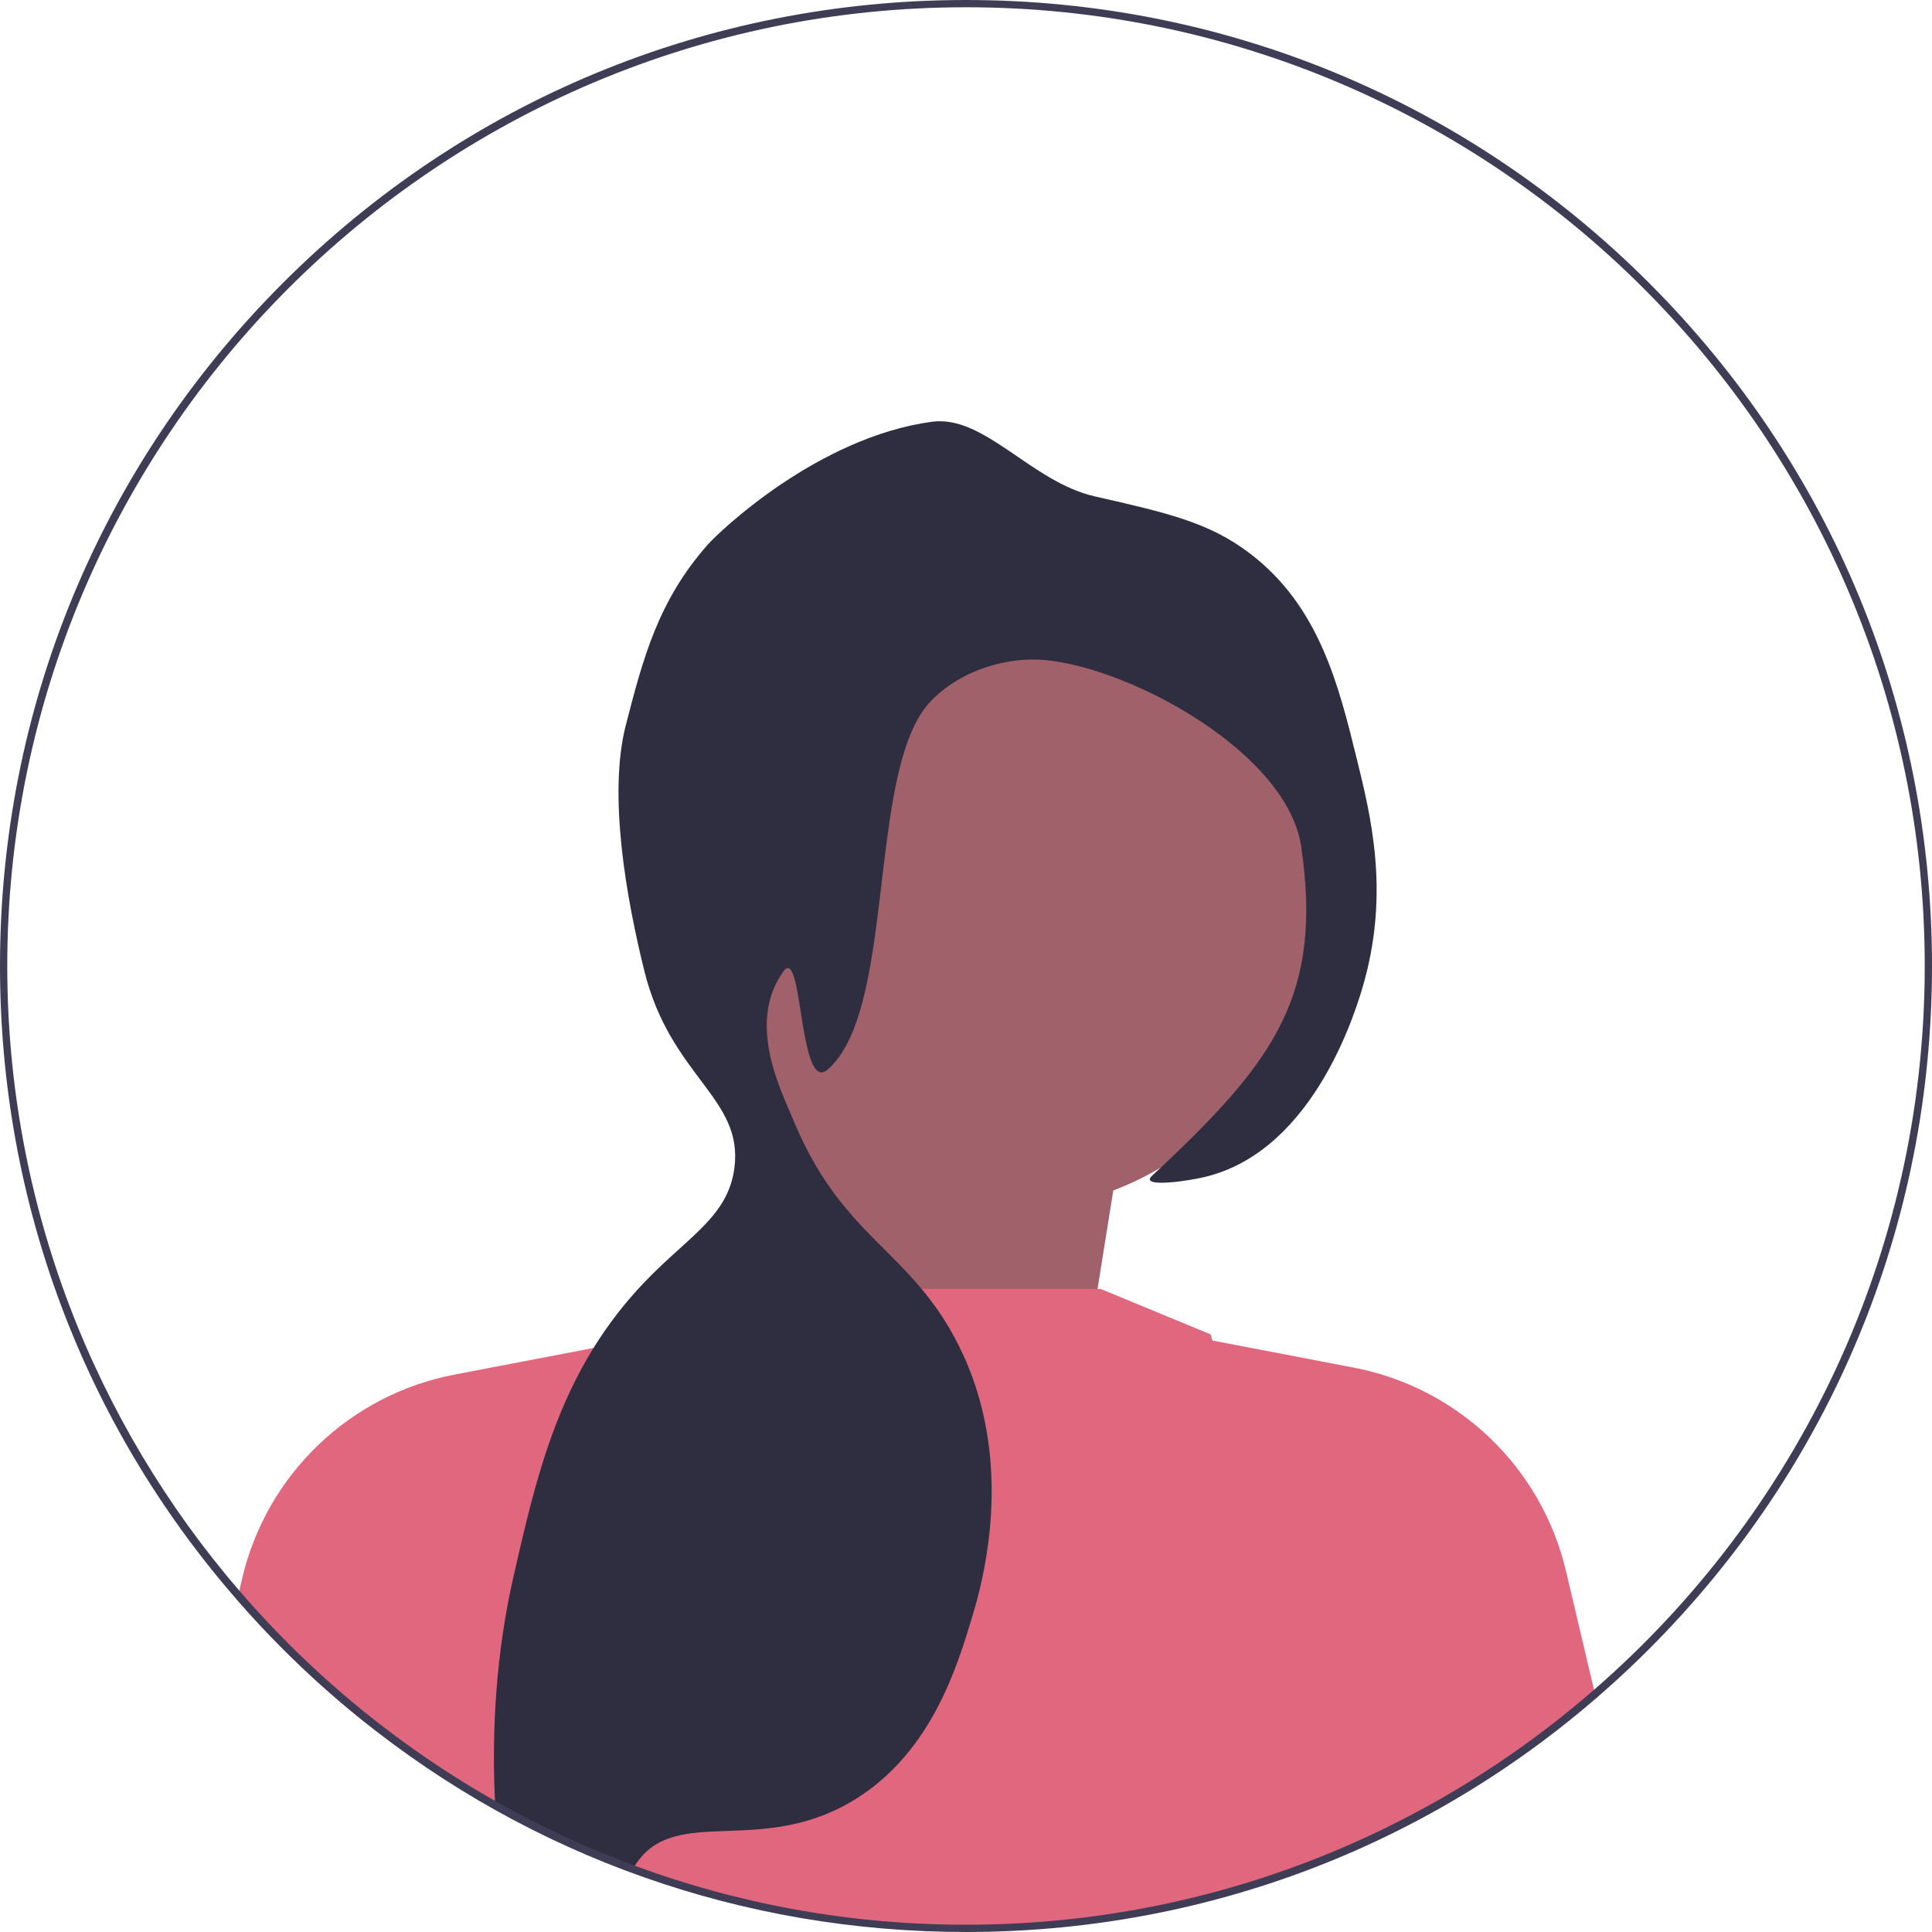
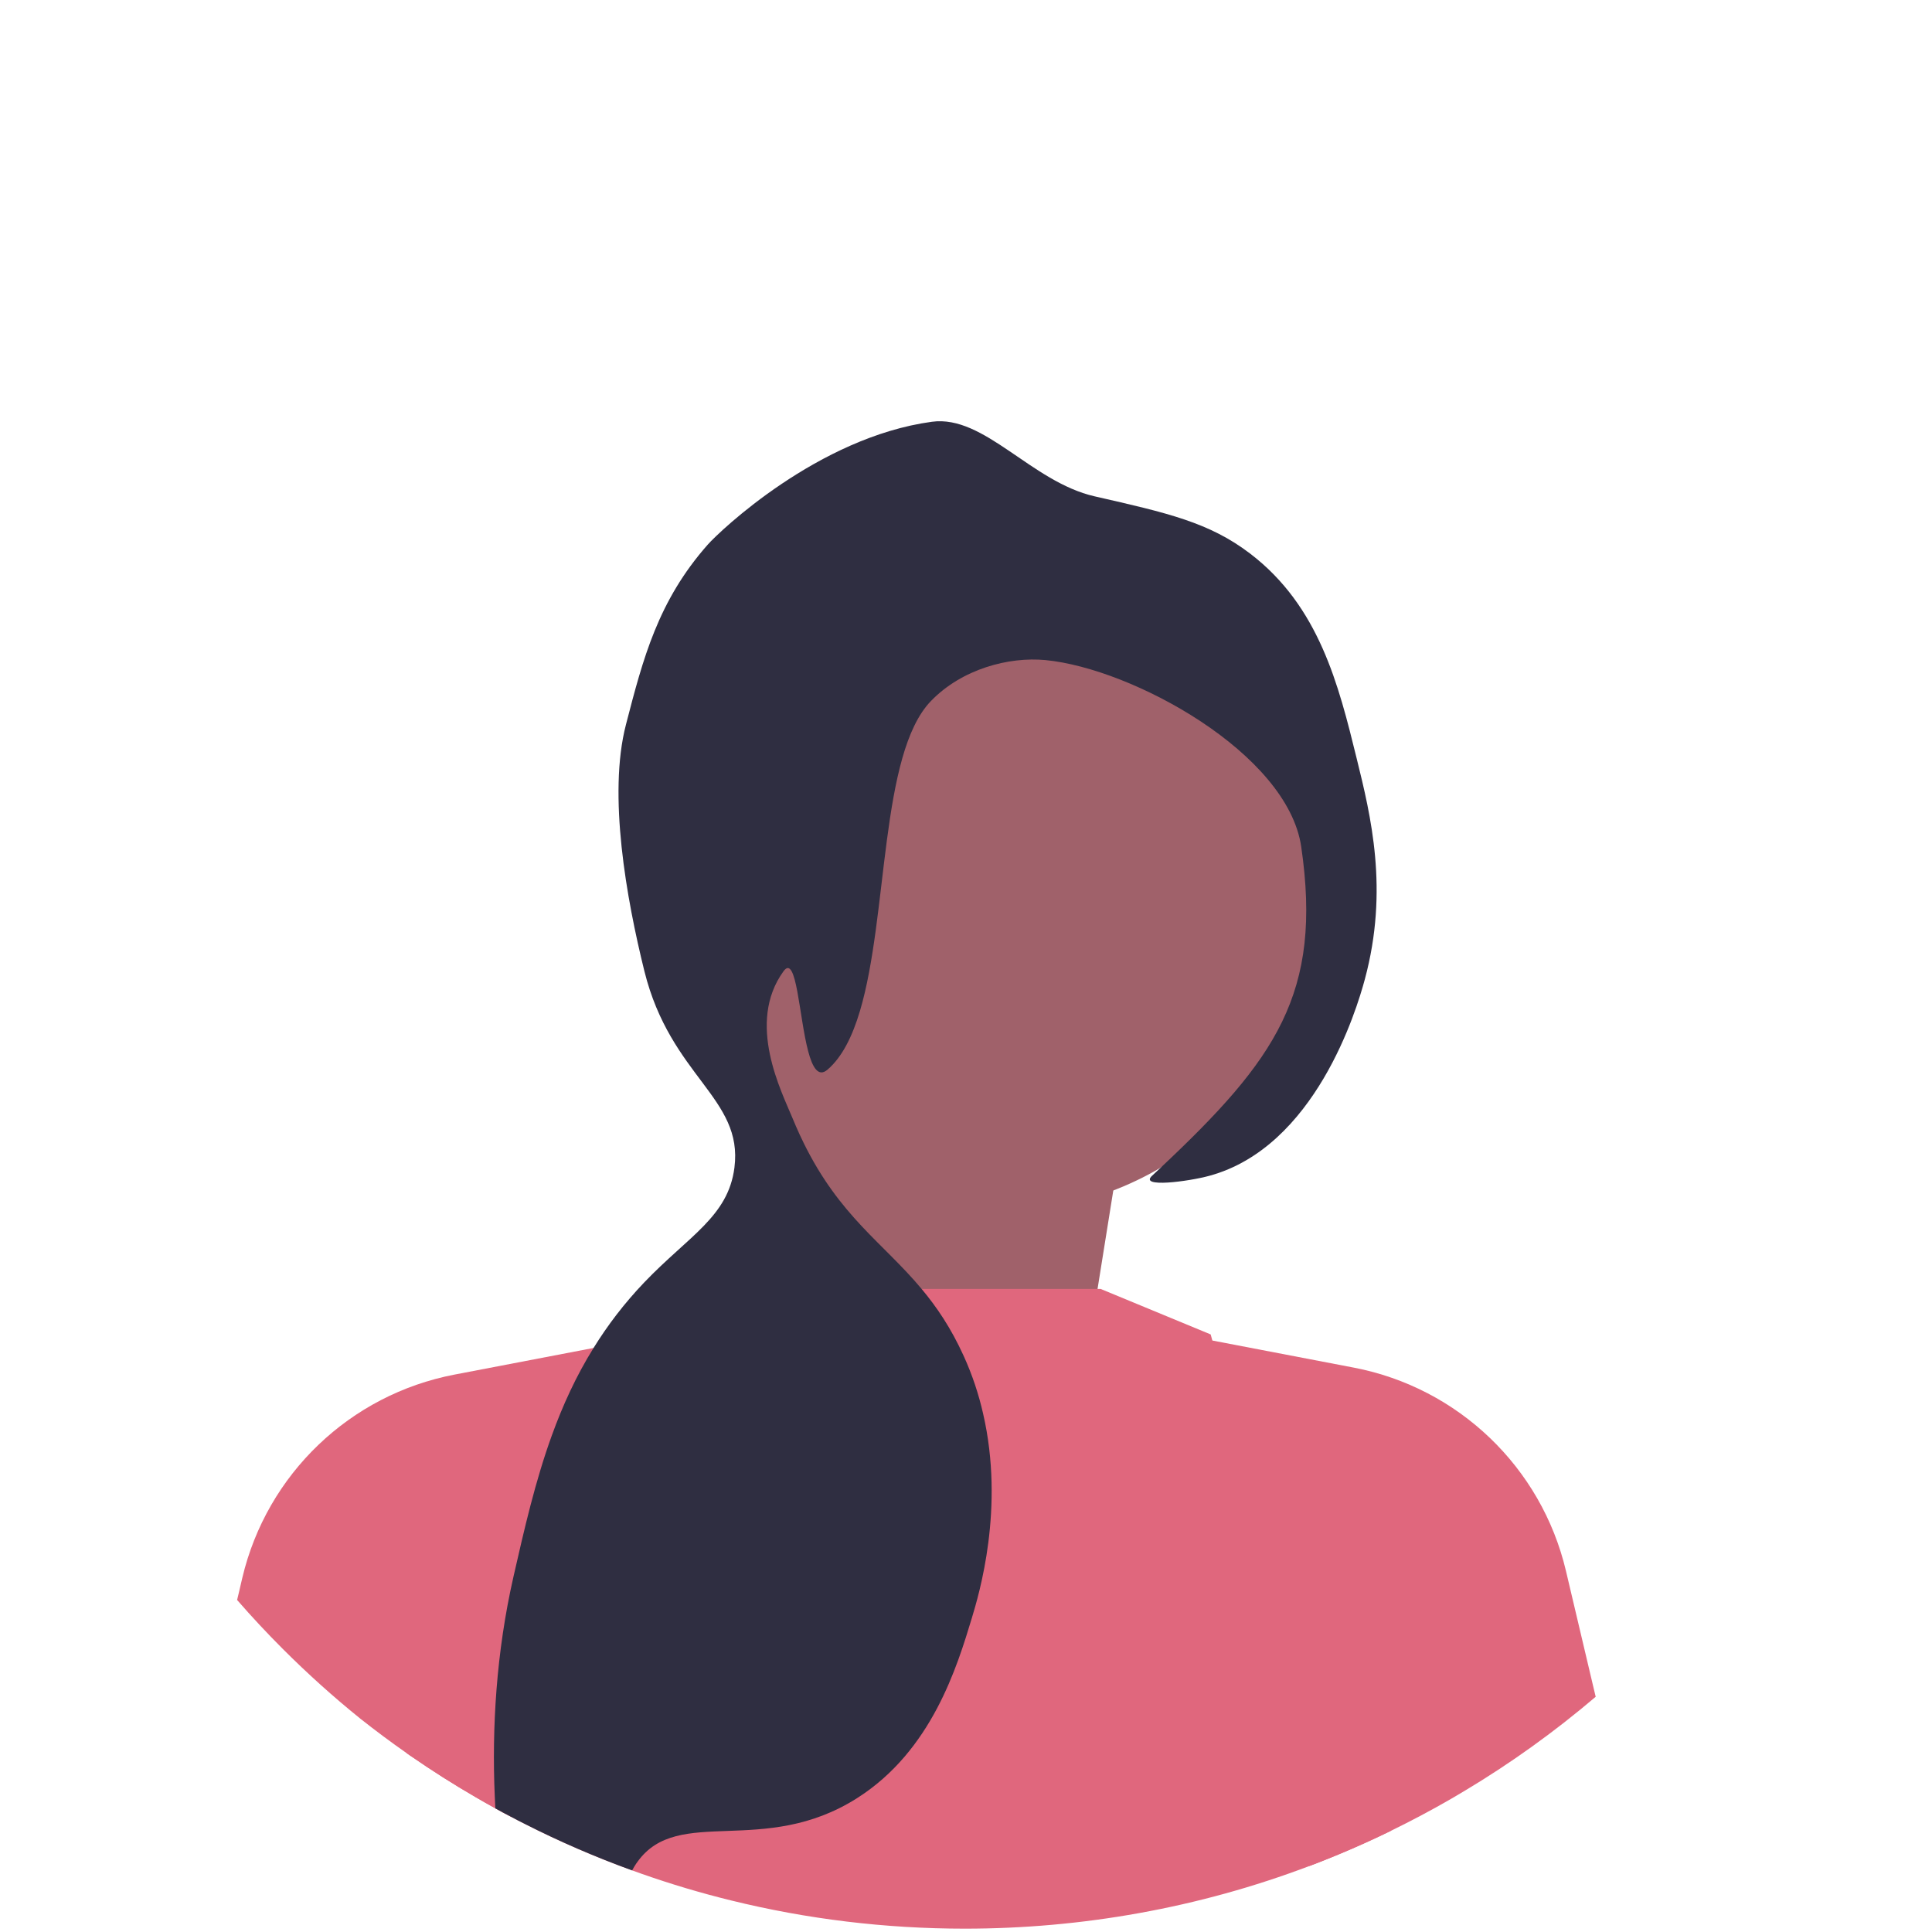
- <svg xmlns="http://www.w3.org/2000/svg" width="532" height="532" viewBox="0 0 532 532">
-   <g>
-     <polygon points="297.055 387.221 309.716 308.09 224.255 273.273 211.594 393.551 297.055 387.221" fill="#a0616a" />
-     <path d="M382.947,504.165c-7.337,3.577-14.814,6.806-22.403,9.671-15.178,5.743-30.845,10.077-46.918,12.97-15.709,2.836-31.837,4.276-47.966,4.276-21.789,0-43.452-2.614-64.402-7.785-8.204-2.012-16.478-4.471-24.612-7.337-.853-.307-1.719-.614-2.572-.923-10.091-3.661-20.014-7.952-29.559-12.801-1.286-.643-2.572-1.301-3.857-2-1.426-.726-2.837-1.495-4.263-2.292-1.817-.992-3.62-2.027-5.423-3.075-6.037-3.494-11.977-7.268-17.652-11.194l-.377-.251c-.335-.237-.671-.461-.992-.699,.209-1.104,.405-2.111,.587-3.005,.699-3.508,1.16-5.436,1.16-5.436l38.266-79.049,10.664-22.026,5.199-2.139,39.273-16.142h95.987l30.286,12.522s.154,.573,.461,1.677c3.019,10.831,20.629,72.326,47.952,132.493,.377,.838,.769,1.691,1.16,2.544l-0,0Z" fill="#e0677d" />
-     <circle cx="275.459" cy="246.378" r="87.15" fill="#a0616a" />
-     <path d="M167.98,370.32l-.15,.75-26.57,126.33-.23,1.1-.37,1.74c-1.43-.73-2.84-1.5-4.26-2.29-1.82-1-3.62-2.03-5.43-3.08-6.03-3.49-11.97-7.27-17.65-11.19l-.38-.26c-.33-.23-.67-.46-.99-.69-4.34-3.03-8.57-6.19-12.7-9.45-.03-.02-.05-.04-.08-.07-7.37-5.94-14.47-12.33-21.26-19.12-4.38-4.38-8.59-8.89-12.62-13.52l.61-2.56,.06-.26,.76-3.26c6.76-28.55,29.63-50.46,58.44-55.98l38.28-7.33,4.54-.86Z" fill="#e0677d" />
-     <path d="M439.396,467.225c-11.279,9.602-23.368,18.296-36.128,25.927-1.244,.755-2.516,1.495-3.787,2.236-5.423,3.131-10.943,6.052-16.534,8.777-7.337,3.577-14.814,6.806-22.403,9.671l-.587-2.768-30.007-142.681,3.885,.741,38.937,7.463c28.804,5.521,51.683,27.435,58.434,55.987l7.449,31.544,.741,3.102h-0Z" fill="#e0677d" />
-     <path d="M375.819,269.674c-2.264,8.442-13.655,46.163-42.823,54.101-5.73,1.565-19.399,3.368-15.779,0,.824-.768,1.621-1.523,2.418-2.264,31.656-29.769,44.569-47.965,38.672-88.356-3.746-25.716-46.4-49.07-70.398-51.391-10.119-.977-23.032,2.446-31.558,11.265-14.074,14.534-11.754,59.147-19.552,85.352-2.096,7.015-4.906,12.718-8.945,16.169-2.516,2.152-4.123-.587-5.311-5.073-2.529-9.532-3.186-26.987-6.778-22.055-10.384,14.298-.489,33.249,2.502,40.559,.615,1.496,1.244,2.934,1.873,4.305v.014c.363,.782,.741,1.565,1.104,2.307v.014c9.979,20.349,21.97,27.63,32.536,40.307,4.151,4.961,8.078,10.733,11.586,18.449,2.404,5.283,4.137,10.594,5.325,15.806,6.051,26.136-1.132,49.881-3.075,56.338-4.067,13.445-11.055,36.547-31.558,49.586-25.744,16.381-49.238,1.944-60.474,17.499-.14,.182-.266,.363-.391,.545-.419,.629-.797,1.258-1.118,1.886-10.091-3.661-20.014-7.952-29.559-12.801-1.286-.643-2.572-1.301-3.857-2-1.426-.726-2.837-1.495-4.263-2.292-.056-1.091-.112-2.18-.154-3.284-.824-18.91,.419-39.693,5.129-60.419,3.019-13.235,6.01-26.359,10.594-39.007,2.991-8.245,6.653-16.296,11.474-24.053,3.858-6.233,8.442-12.285,14.004-18.099,12.215-12.76,23.075-18.084,24.794-31.558,2.459-19.231-17.568-25.016-24.794-54.101-4.933-19.887-10.091-48.552-5.087-67.867,4.724-18.252,8.833-34.087,22.544-49.601,3.298-3.718,30.37-29.574,61.732-33.822,14.451-1.942,27.337,16.562,44.807,20.545,20.083,4.571,31.586,7.185,42.822,15.779,18.994,14.507,24.346,36.199,29.308,56.352,3.885,15.765,8.917,36.156,2.25,60.865l0,0Z" fill="#2f2e41" />
-   </g>
-   <path d="M454.09,77.91C403.85,27.67,337.05,0,266,0S128.15,27.67,77.91,77.91C27.67,128.15,0,194.95,0,266c0,64.85,23.05,126.16,65.29,174.57,4.03,4.63,8.24,9.14,12.62,13.52,6.79,6.79,13.89,13.18,21.26,19.12,.03,.03,.05,.05,.08,.07,47.11,38.05,105.34,58.72,166.75,58.72,71.05,0,137.85-27.67,188.09-77.91,50.24-50.24,77.91-117.04,77.91-188.09s-27.67-137.85-77.91-188.09Zm-15.15,387.39c-17.07,14.85-36.07,27.53-56.56,37.63-7.19,3.55-14.56,6.78-22.1,9.67-29.29,11.24-61.08,17.4-94.28,17.4-32.04,0-62.76-5.74-91.19-16.24-11.67-4.3-22.95-9.41-33.78-15.26-1.59-.86-3.17-1.73-4.74-2.62-8.26-4.68-16.25-9.79-23.92-15.31-17.14-12.3-32.75-26.6-46.47-42.56C26.09,391.77,2,331.65,2,266,2,120.43,120.43,2,266,2s264,118.43,264,264c0,79.48-35.3,150.87-91.06,199.3Z" fill="#3f3d56" />
+ <svg xmlns="http://www.w3.org/2000/svg" width="128" height="128" viewBox="0 0 128 128" fill="none">
+   <path d="M71.472 93.166L74.518 74.127L53.956 65.75L50.91 94.689L71.472 93.166Z" fill="#A0616A" />
+   <path d="M92.138 121.303C90.372 122.164 88.573 122.94 86.747 123.63C83.095 125.012 79.326 126.054 75.459 126.75C71.679 127.433 67.799 127.779 63.918 127.779C58.676 127.779 53.464 127.15 48.423 125.906C46.449 125.422 44.458 124.83 42.501 124.141C42.296 124.067 42.088 123.993 41.883 123.919C39.455 123.038 37.067 122.006 34.771 120.839C34.461 120.684 34.152 120.526 33.843 120.358C33.5 120.183 33.16 119.998 32.817 119.806C32.38 119.568 31.946 119.319 31.512 119.067C30.06 118.226 28.631 117.318 27.265 116.373L27.174 116.313C27.094 116.256 27.013 116.202 26.936 116.145C26.986 115.879 27.033 115.637 27.077 115.421C27.245 114.577 27.356 114.113 27.356 114.113L36.563 95.094L39.129 89.795L40.38 89.28L49.829 85.396H72.923L80.21 88.409C80.21 88.409 80.247 88.547 80.321 88.813C81.048 91.419 85.284 106.215 91.859 120.691C91.949 120.892 92.043 121.098 92.138 121.303L92.138 121.303Z" fill="#E0677D" />
+   <path d="M66.276 80.247C77.856 80.247 87.244 70.859 87.244 59.279C87.244 47.698 77.856 38.31 66.276 38.31C54.695 38.31 45.307 47.698 45.307 59.279C45.307 70.859 54.695 80.247 66.276 80.247Z" fill="#A0616A" />
+   <path d="M40.416 89.1L40.38 89.28L33.987 119.675L33.932 119.94L33.843 120.358C33.499 120.183 33.16 119.998 32.818 119.808C32.38 119.567 31.947 119.319 31.512 119.066C30.061 118.227 28.632 117.317 27.265 116.374L27.174 116.312C27.094 116.256 27.012 116.201 26.935 116.146C25.891 115.417 24.873 114.656 23.88 113.872C23.872 113.867 23.868 113.862 23.86 113.855C22.087 112.426 20.379 110.888 18.745 109.255C17.691 108.201 16.678 107.116 15.709 106.002L15.856 105.386L15.87 105.323L16.053 104.539C17.679 97.67 23.182 92.398 30.114 91.07L39.324 89.306L40.416 89.1H40.416Z" fill="#E0677D" />
+   <path d="M105.719 112.415C103.006 114.725 100.097 116.817 97.027 118.653C96.728 118.835 96.422 119.013 96.116 119.191C94.811 119.944 93.483 120.647 92.138 121.303C90.372 122.164 88.573 122.94 86.747 123.63L86.606 122.964L79.386 88.635L80.321 88.813L89.69 90.608C96.62 91.937 102.125 97.209 103.749 104.079L105.541 111.669L105.719 112.415H105.719Z" fill="#E0677D" />
+   <path d="M90.423 64.884C89.878 66.915 87.137 75.991 80.119 77.901C78.741 78.278 75.452 78.711 76.323 77.901C76.521 77.716 76.713 77.534 76.905 77.356C84.521 70.194 87.628 65.816 86.209 56.097C85.308 49.91 75.045 44.291 69.272 43.733C66.837 43.498 63.73 44.321 61.679 46.443C58.292 49.94 58.851 60.674 56.974 66.979C56.47 68.667 55.794 70.039 54.822 70.87C54.217 71.387 53.83 70.728 53.544 69.649C52.936 67.356 52.778 63.156 51.913 64.343C49.415 67.783 51.796 72.342 52.515 74.101C52.663 74.461 52.815 74.807 52.966 75.137V75.14C53.053 75.328 53.144 75.517 53.232 75.695V75.698C55.633 80.594 58.518 82.346 61.06 85.396C62.059 86.59 63.004 87.979 63.847 89.835C64.426 91.106 64.843 92.384 65.129 93.638C66.585 99.926 64.856 105.64 64.389 107.193C63.41 110.428 61.729 115.986 56.796 119.124C50.602 123.065 44.949 119.591 42.246 123.334C42.212 123.378 42.182 123.421 42.152 123.465C42.051 123.616 41.96 123.768 41.883 123.919C39.455 123.038 37.067 122.006 34.771 120.839C34.461 120.684 34.152 120.526 33.843 120.358C33.499 120.183 33.16 119.998 32.817 119.806C32.803 119.544 32.79 119.282 32.78 119.016C32.581 114.466 32.881 109.466 34.014 104.479C34.74 101.295 35.46 98.137 36.563 95.094C37.282 93.11 38.163 91.173 39.324 89.307C40.252 87.807 41.355 86.351 42.693 84.952C45.632 81.882 48.245 80.601 48.658 77.359C49.25 72.732 44.431 71.34 42.693 64.343C41.506 59.558 40.265 52.661 41.469 48.014C42.606 43.622 43.594 39.812 46.893 36.079C47.687 35.185 54.2 28.964 61.746 27.942C65.223 27.474 68.323 31.927 72.527 32.885C77.359 33.985 80.126 34.614 82.83 36.681C87.4 40.172 88.688 45.391 89.881 50.24C90.816 54.033 92.027 58.939 90.423 64.884L90.423 64.884H90.423Z" fill="#2F2E41" />
</svg>
